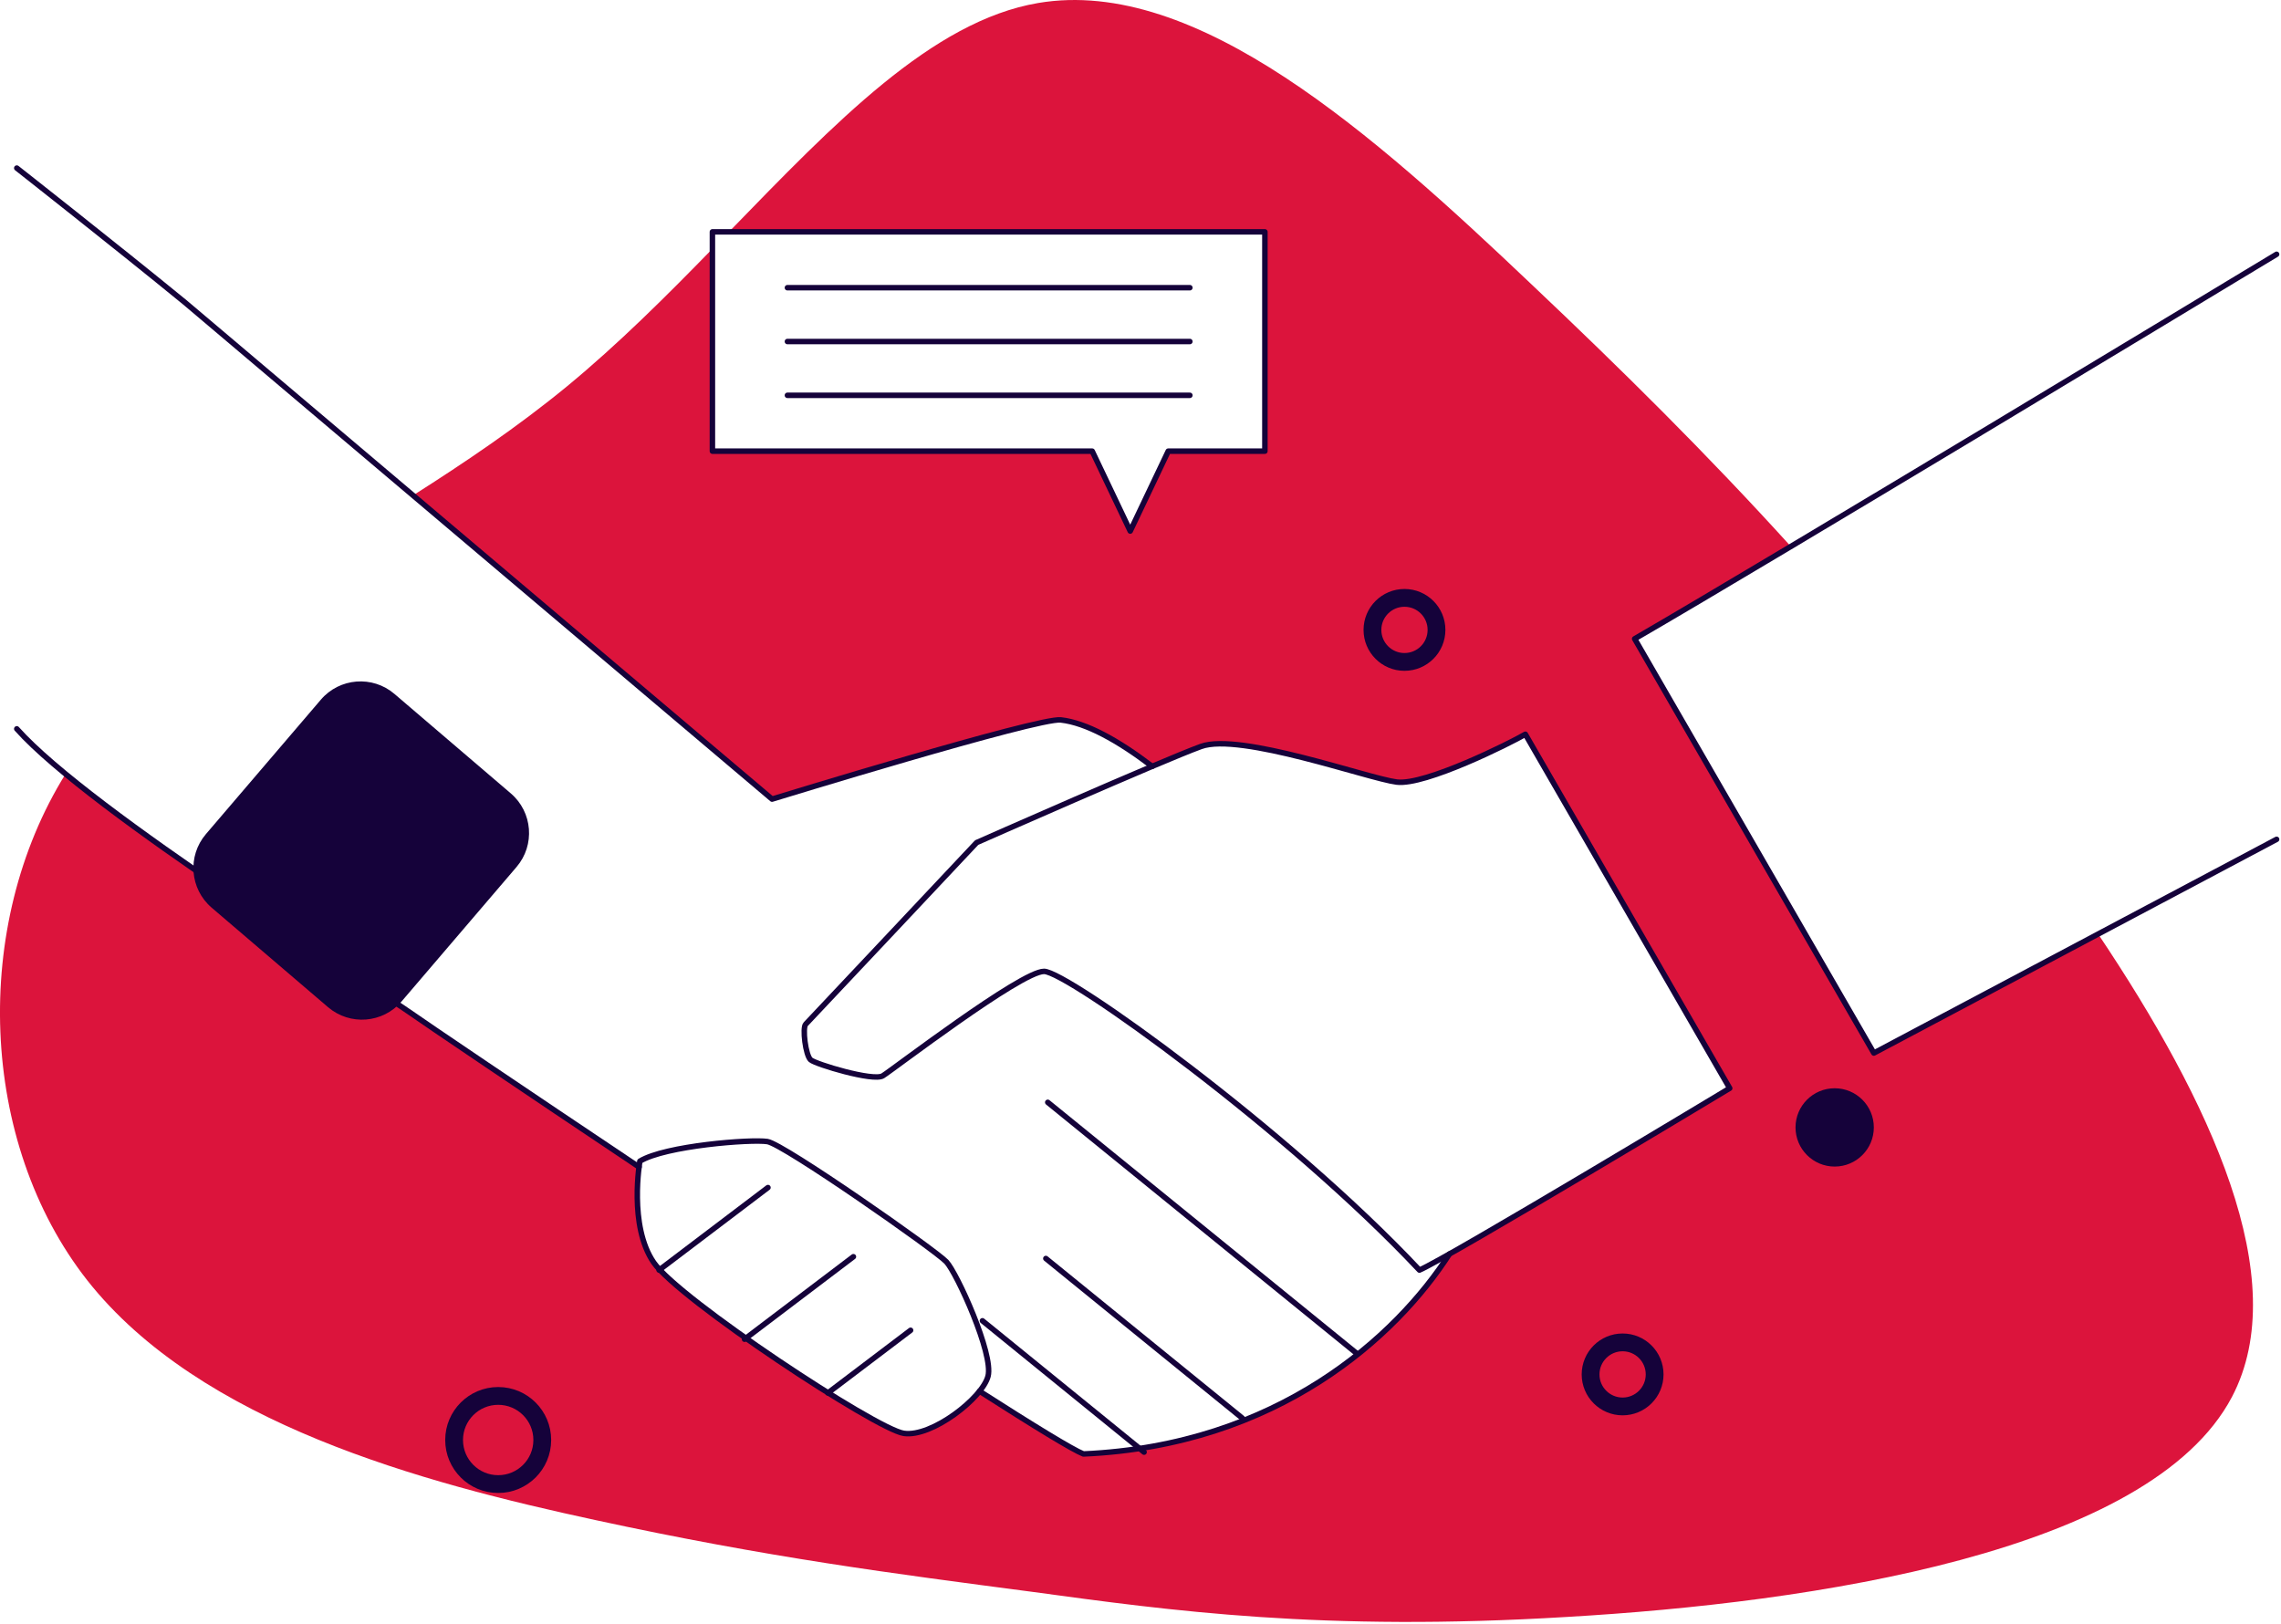
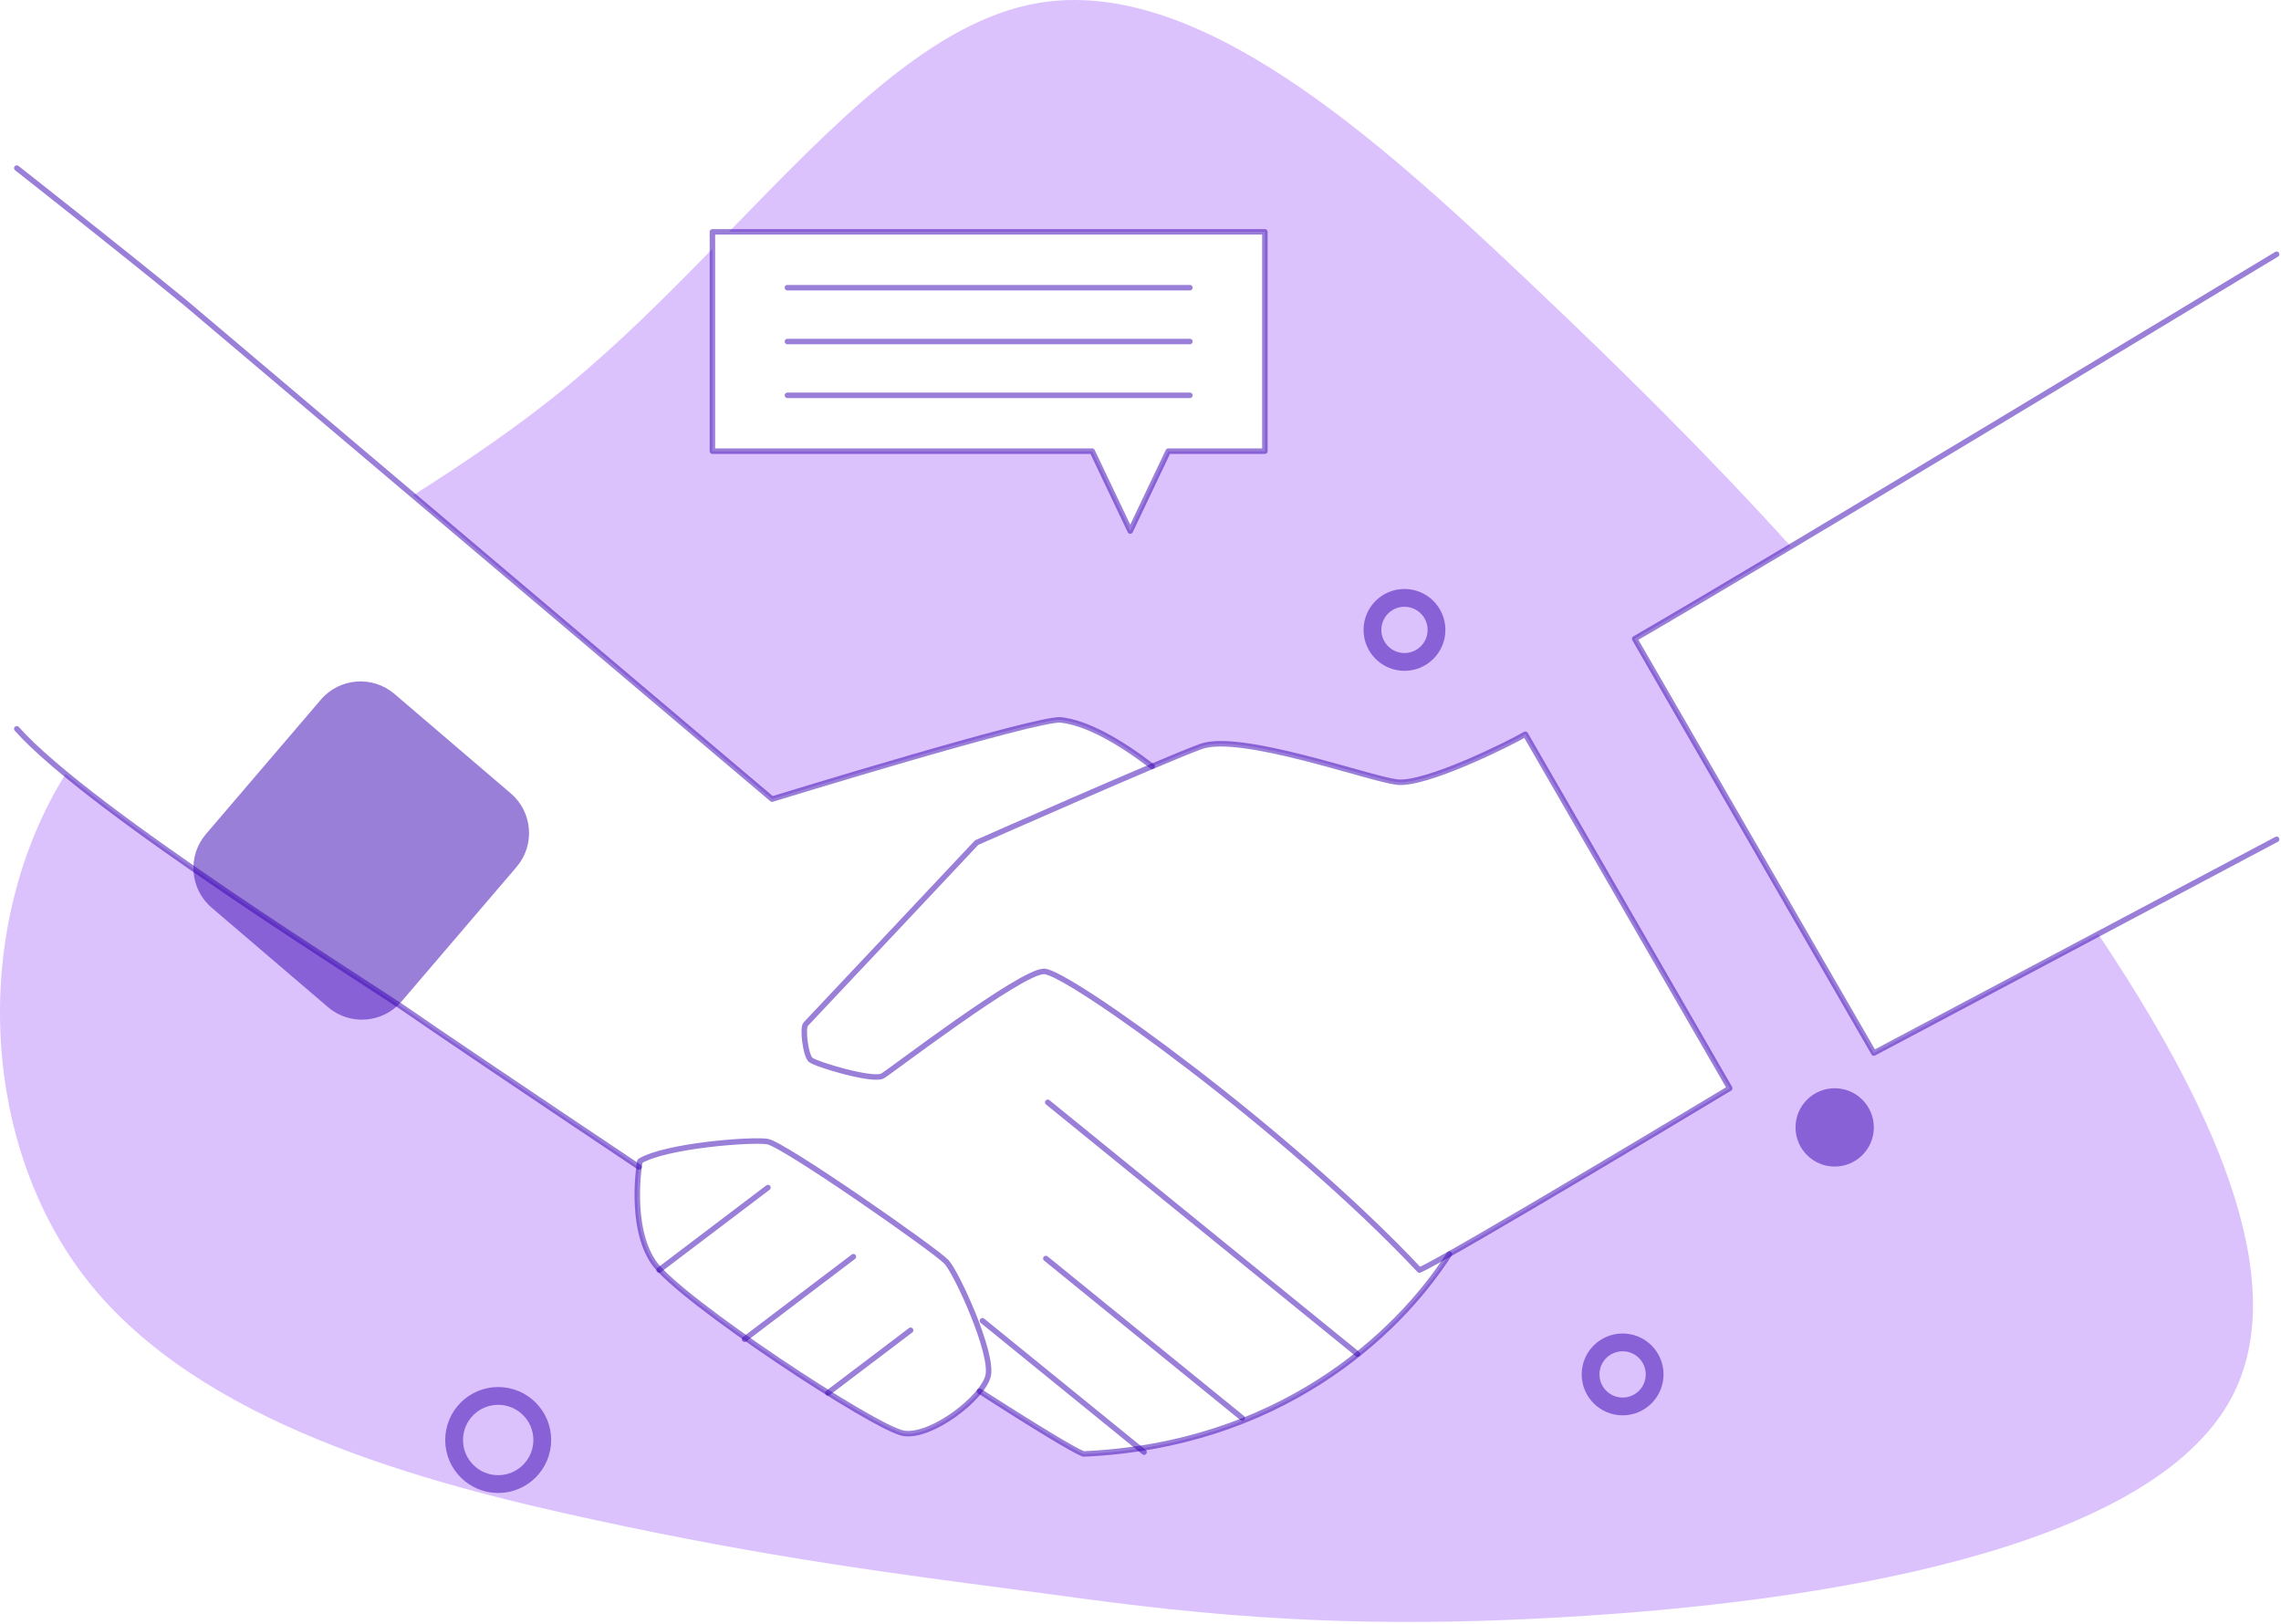
<svg xmlns="http://www.w3.org/2000/svg" width="1037" height="738" viewBox="0 0 1037 738" fill="none">
-   <path d="M953.87 424.66L851.87 478.76L743.16 290.43C759.62 280.89 785.16 265.75 814.16 248.43C775.7 206.06 737.48 168.27 696.29 129.31C624.57 61.19 544 -10.82 472 1.36C423.72 9.55 379.44 56 331.4 105.42H575.05V205.12H531.11L513.83 241.44L496.55 205.12H323.88V113.12C302.88 134.69 281.02 156.49 257.78 175.64C235.29 194.12 211.47 210.17 187.78 225.23L351 363.31C351 363.31 471.93 326.14 482.29 327.31C493.73 328.61 508.1 336.46 523.81 348.43C533.65 344.27 541.81 340.94 546.04 339.38C563.84 332.91 622.11 353.95 635.04 355.57C647.97 357.19 686.83 337.76 693.49 333.82L786.41 494.82C786.41 494.82 695.41 549.61 658.98 570.18C634.92 607.64 580.98 657.18 492.58 661.08C487.58 659.08 469.91 648.27 445.36 632.56L447.08 632.06L445.85 631.93C438.42 641.68 421.24 653.23 410.95 651.72C398.31 649.86 308.76 590.78 297.24 574.06C287.8 560.35 289.59 538.17 290.55 530.61C237.55 495.16 193.23 465.2 186.85 460.68C173 450.84 79.09 392.51 29.8 351.88C-13 420.62 -9.7 519.18 39.68 582.1C90.97 647.1 191.68 674.05 270.73 691.1C349.48 708.19 406.46 715.45 469.41 723.74C532.09 732.28 601.25 741.87 712.41 735.13C823.79 728.66 977.41 705.86 1014.69 635.13C1042.84 581.57 1004.78 500.59 953.87 424.66Z" fill="#DC143C" />
-   <path d="M445.33 632.51C469.88 648.22 487.57 659.07 492.55 661.03C580.95 657.17 634.89 607.59 658.95 570.13" stroke="#15023A" stroke-width="2.5" stroke-linecap="round" stroke-linejoin="round" />
-   <path d="M7.63 76.42C7.63 76.42 51.84 111.14 84.09 137.51L351 363.31C351 363.31 471.93 326.14 482.29 327.31C493.73 328.61 508.1 336.46 523.81 348.43" stroke="#15023A" stroke-width="2.5" stroke-linecap="round" stroke-linejoin="round" />
-   <path d="M290.52 530.56C237.52 495.11 193.2 465.15 186.82 460.63C170.41 449 41.14 369 7.63 331.37" stroke="#15023A" stroke-width="2.5" stroke-linecap="round" stroke-linejoin="round" />
-   <path d="M834.09 530.37C843.921 530.37 851.89 522.401 851.89 512.57C851.89 502.739 843.921 494.77 834.09 494.77C824.259 494.77 816.29 502.739 816.29 512.57C816.29 522.401 824.259 530.37 834.09 530.37Z" fill="#15023A" />
-   <path d="M693.46 333.82C686.8 337.76 647.96 357.19 635.01 355.57C622.06 353.95 563.79 332.91 546.01 339.38C528.23 345.85 444.01 383.08 444.01 383.08C444.01 383.08 367.93 464.01 366.31 465.63C364.69 467.25 366.22 479.84 368.54 481.85C370.86 483.86 397 491.75 401.33 489.12C405.66 486.49 464.13 441.63 474.65 441.63C485.17 441.63 585.53 513.76 645.31 577.43C659.1 571.43 786.37 494.77 786.37 494.77L693.46 333.82Z" stroke="#15023A" stroke-width="2.5" stroke-linecap="round" stroke-linejoin="round" />
-   <path d="M290.9 527.93C290.9 527.93 285.69 557.29 297.21 574.01C308.73 590.73 398.28 649.81 410.92 651.67C423.56 653.53 446.59 635.67 449.19 625.67C451.79 615.67 435.07 578.85 430.24 573.67C425.41 568.49 356.29 520.13 348.86 519C341.43 517.87 302.42 520.87 290.9 527.93Z" stroke="#15023A" stroke-width="2.5" stroke-linecap="round" stroke-linejoin="round" />
-   <path d="M299.64 577.43L349.13 539.92" stroke="#15023A" stroke-width="2.5" stroke-linecap="round" stroke-linejoin="round" />
-   <path d="M338.48 608.87L387.98 571.36" stroke="#15023A" stroke-width="2.5" stroke-linecap="round" stroke-linejoin="round" />
-   <path d="M376.37 633.31L413.98 604.81" stroke="#15023A" stroke-width="2.5" stroke-linecap="round" stroke-linejoin="round" />
-   <path d="M617.15 615.61L476.34 501.17" stroke="#15023A" stroke-width="2.5" stroke-linecap="round" stroke-linejoin="round" />
-   <path d="M564.78 644.75L475.47 572.17" stroke="#15023A" stroke-width="2.5" stroke-linecap="round" stroke-linejoin="round" />
-   <path d="M520.13 660.21L446.64 600.49" stroke="#15023A" stroke-width="2.5" stroke-linecap="round" stroke-linejoin="round" />
-   <path d="M232.213 360.702L179.335 315.492C169.37 306.972 154.384 308.143 145.864 318.109L93.623 379.21C85.102 389.176 86.274 404.161 96.239 412.682L149.117 457.891C159.082 466.412 174.068 465.24 182.588 455.275L234.829 394.173C243.35 384.208 242.178 369.222 232.213 360.702Z" fill="#15023A" />
-   <path d="M226.49 674.73C237.558 674.73 246.53 665.758 246.53 654.69C246.53 643.622 237.558 634.65 226.49 634.65C215.422 634.65 206.45 643.622 206.45 654.69C206.45 665.758 215.422 674.73 226.49 674.73Z" stroke="#15023A" stroke-width="8.09" stroke-miterlimit="10" />
-   <path d="M737.68 639.43C745.721 639.43 752.24 632.911 752.24 624.87C752.24 616.829 745.721 610.31 737.68 610.31C729.639 610.31 723.12 616.829 723.12 624.87C723.12 632.911 729.639 639.43 737.68 639.43Z" stroke="#15023A" stroke-width="8.09" stroke-miterlimit="10" />
-   <path d="M638.51 300.94C646.551 300.94 653.07 294.421 653.07 286.38C653.07 278.339 646.551 271.82 638.51 271.82C630.469 271.82 623.95 278.339 623.95 286.38C623.95 294.421 630.469 300.94 638.51 300.94Z" stroke="#15023A" stroke-width="8.09" stroke-miterlimit="10" />
-   <path d="M575.05 105.42H323.88V205.12H496.55L513.83 241.44L531.11 205.12H575.05V105.42Z" stroke="#15023A" stroke-width="2.5" stroke-linecap="round" stroke-linejoin="round" />
-   <path d="M357.98 130.8H540.94" stroke="#15023A" stroke-width="2.5" stroke-linecap="round" stroke-linejoin="round" />
-   <path d="M357.98 155.27H540.94" stroke="#15023A" stroke-width="2.5" stroke-linecap="round" stroke-linejoin="round" />
-   <path d="M357.98 179.73H540.94" stroke="#15023A" stroke-width="2.5" stroke-linecap="round" stroke-linejoin="round" />
-   <path d="M1035 115.61L1016.86 126.54C1016.86 126.54 808.48 252.59 743.16 290.43L851.9 478.76L1035 381.6" stroke="#15023A" stroke-width="2.5" stroke-linecap="round" stroke-linejoin="round" />
+   <path d="M953.87 424.66L851.87 478.76L743.16 290.43C759.62 280.89 785.16 265.75 814.16 248.43C775.7 206.06 737.48 168.27 696.29 129.31C624.57 61.19 544 -10.82 472 1.36C423.72 9.55 379.44 56 331.4 105.42H575.05V205.12H531.11L513.83 241.44L496.55 205.12H323.88V113.12C302.88 134.69 281.02 156.49 257.78 175.64C235.29 194.12 211.47 210.17 187.78 225.23L351 363.31C351 363.31 471.93 326.14 482.29 327.31C493.73 328.61 508.1 336.46 523.81 348.43C533.65 344.27 541.81 340.94 546.04 339.38C563.84 332.91 622.11 353.95 635.04 355.57C647.97 357.19 686.83 337.76 693.49 333.82L786.41 494.82C786.41 494.82 695.41 549.61 658.98 570.18C634.92 607.64 580.98 657.18 492.58 661.08C487.58 659.08 469.91 648.27 445.36 632.56L447.08 632.06L445.85 631.93C438.42 641.68 421.24 653.23 410.95 651.72C398.31 649.86 308.76 590.78 297.24 574.06C287.8 560.35 289.59 538.17 290.55 530.61C237.55 495.16 193.23 465.2 186.85 460.68C173 450.84 79.09 392.51 29.8 351.88C-13 420.62 -9.7 519.18 39.68 582.1C90.97 647.1 191.68 674.05 270.73 691.1C349.48 708.19 406.46 715.45 469.41 723.74C532.09 732.28 601.25 741.87 712.41 735.13C823.79 728.66 977.41 705.86 1014.69 635.13C1042.84 581.57 1004.78 500.59 953.87 424.66Z" fill="#BB86FC" fill-opacity="0.5" />
+   <path d="M445.33 632.51C469.88 648.22 487.57 659.07 492.55 661.03C580.95 657.17 634.89 607.59 658.95 570.13" stroke="#3700B3" stroke-opacity="0.5" stroke-width="2.5" stroke-linecap="round" stroke-linejoin="round" />
+   <path d="M7.63 76.42C7.63 76.42 51.84 111.14 84.09 137.51L351 363.31C351 363.31 471.93 326.14 482.29 327.31C493.73 328.61 508.1 336.46 523.81 348.43" stroke="#3700B3" stroke-opacity="0.5" stroke-width="2.5" stroke-linecap="round" stroke-linejoin="round" />
+   <path d="M290.52 530.56C237.52 495.11 193.2 465.15 186.82 460.63C170.41 449 41.14 369 7.63 331.37" stroke="#3700B3" stroke-opacity="0.5" stroke-width="2.5" stroke-linecap="round" stroke-linejoin="round" />
+   <path d="M834.09 530.37C843.921 530.37 851.89 522.401 851.89 512.57C851.89 502.739 843.921 494.77 834.09 494.77C824.259 494.77 816.29 502.739 816.29 512.57C816.29 522.401 824.259 530.37 834.09 530.37Z" fill="#3700B3" fill-opacity="0.5" />
+   <path d="M693.46 333.82C686.8 337.76 647.96 357.19 635.01 355.57C622.06 353.95 563.79 332.91 546.01 339.38C528.23 345.85 444.01 383.08 444.01 383.08C444.01 383.08 367.93 464.01 366.31 465.63C364.69 467.25 366.22 479.84 368.54 481.85C370.86 483.86 397 491.75 401.33 489.12C405.66 486.49 464.13 441.63 474.65 441.63C485.17 441.63 585.53 513.76 645.31 577.43C659.1 571.43 786.37 494.77 786.37 494.77L693.46 333.82Z" stroke="#3700B3" stroke-opacity="0.5" stroke-width="2.5" stroke-linecap="round" stroke-linejoin="round" />
+   <path d="M290.9 527.93C290.9 527.93 285.69 557.29 297.21 574.01C308.73 590.73 398.28 649.81 410.92 651.67C423.56 653.53 446.59 635.67 449.19 625.67C451.79 615.67 435.07 578.85 430.24 573.67C425.41 568.49 356.29 520.13 348.86 519C341.43 517.87 302.42 520.87 290.9 527.93Z" stroke="#3700B3" stroke-opacity="0.5" stroke-width="2.5" stroke-linecap="round" stroke-linejoin="round" />
+   <path d="M299.64 577.43L349.13 539.92" stroke="#3700B3" stroke-opacity="0.5" stroke-width="2.5" stroke-linecap="round" stroke-linejoin="round" />
+   <path d="M338.48 608.87L387.98 571.36" stroke="#3700B3" stroke-opacity="0.5" stroke-width="2.5" stroke-linecap="round" stroke-linejoin="round" />
+   <path d="M376.37 633.31L413.98 604.81" stroke="#3700B3" stroke-opacity="0.5" stroke-width="2.5" stroke-linecap="round" stroke-linejoin="round" />
+   <path d="M617.15 615.61L476.34 501.17" stroke="#3700B3" stroke-opacity="0.5" stroke-width="2.5" stroke-linecap="round" stroke-linejoin="round" />
+   <path d="M564.78 644.75L475.47 572.17" stroke="#3700B3" stroke-opacity="0.5" stroke-width="2.5" stroke-linecap="round" stroke-linejoin="round" />
+   <path d="M520.13 660.21L446.64 600.49" stroke="#3700B3" stroke-opacity="0.5" stroke-width="2.5" stroke-linecap="round" stroke-linejoin="round" />
+   <path d="M232.213 360.702L179.335 315.492C169.37 306.972 154.384 308.143 145.864 318.109L93.623 379.21C85.102 389.176 86.274 404.161 96.239 412.682L149.117 457.891C159.082 466.412 174.068 465.24 182.588 455.275L234.829 394.173C243.35 384.208 242.178 369.222 232.213 360.702Z" fill="#3700B3" fill-opacity="0.5" />
+   <path d="M226.49 674.73C237.558 674.73 246.53 665.758 246.53 654.69C246.53 643.622 237.558 634.65 226.49 634.65C215.422 634.65 206.45 643.622 206.45 654.69C206.45 665.758 215.422 674.73 226.49 674.73Z" stroke="#3700B3" stroke-opacity="0.5" stroke-width="8.09" stroke-miterlimit="10" />
+   <path d="M737.68 639.43C745.721 639.43 752.24 632.911 752.24 624.87C752.24 616.829 745.721 610.31 737.68 610.31C729.639 610.31 723.12 616.829 723.12 624.87C723.12 632.911 729.639 639.43 737.68 639.43Z" stroke="#3700B3" stroke-opacity="0.5" stroke-width="8.09" stroke-miterlimit="10" />
+   <path d="M638.51 300.94C646.551 300.94 653.07 294.421 653.07 286.38C653.07 278.339 646.551 271.82 638.51 271.82C630.469 271.82 623.95 278.339 623.95 286.38C623.95 294.421 630.469 300.94 638.51 300.94Z" stroke="#3700B3" stroke-opacity="0.5" stroke-width="8.09" stroke-miterlimit="10" />
+   <path d="M575.05 105.42H323.88V205.12H496.55L513.83 241.44L531.11 205.12H575.05V105.42Z" stroke="#3700B3" stroke-opacity="0.5" stroke-width="2.5" stroke-linecap="round" stroke-linejoin="round" />
+   <path d="M357.98 130.8H540.94" stroke="#3700B3" stroke-opacity="0.5" stroke-width="2.5" stroke-linecap="round" stroke-linejoin="round" />
+   <path d="M357.98 155.27H540.94" stroke="#3700B3" stroke-opacity="0.5" stroke-width="2.5" stroke-linecap="round" stroke-linejoin="round" />
+   <path d="M357.98 179.73H540.94" stroke="#3700B3" stroke-opacity="0.5" stroke-width="2.5" stroke-linecap="round" stroke-linejoin="round" />
+   <path d="M1035 115.61L1016.86 126.54C1016.86 126.54 808.48 252.59 743.16 290.43L851.9 478.76L1035 381.6" stroke="#3700B3" stroke-opacity="0.5" stroke-width="2.5" stroke-linecap="round" stroke-linejoin="round" />
</svg>
